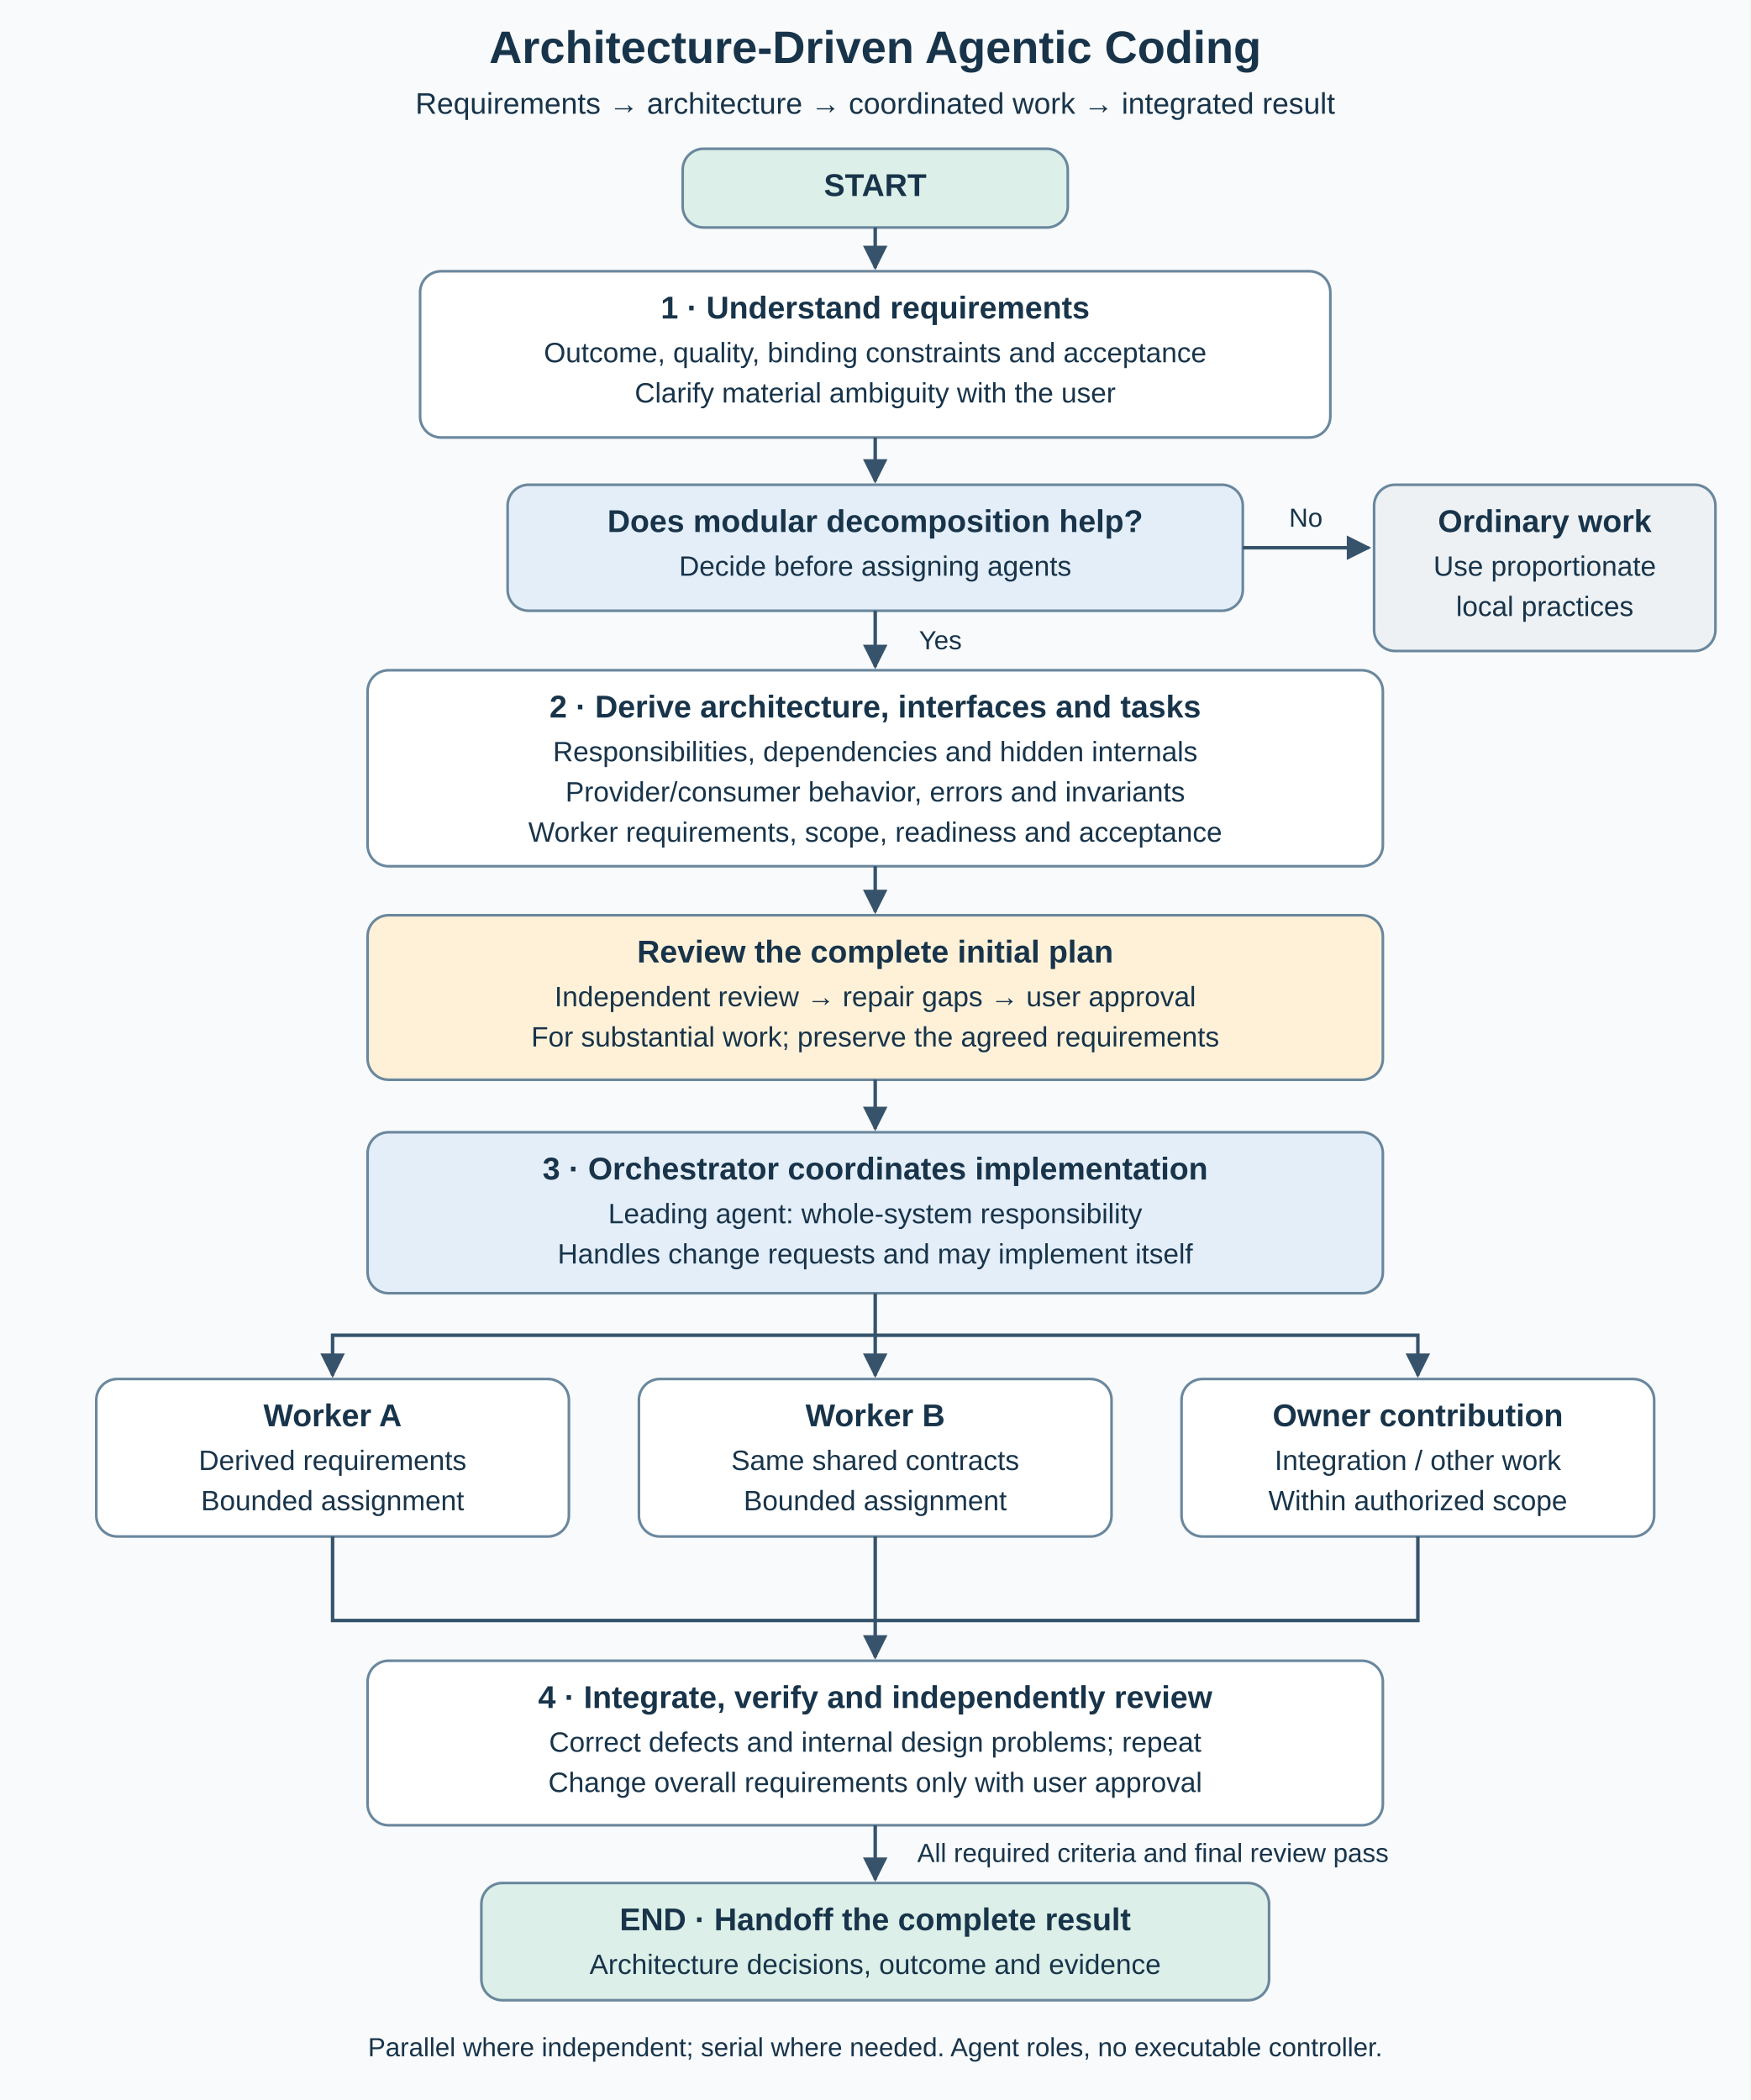
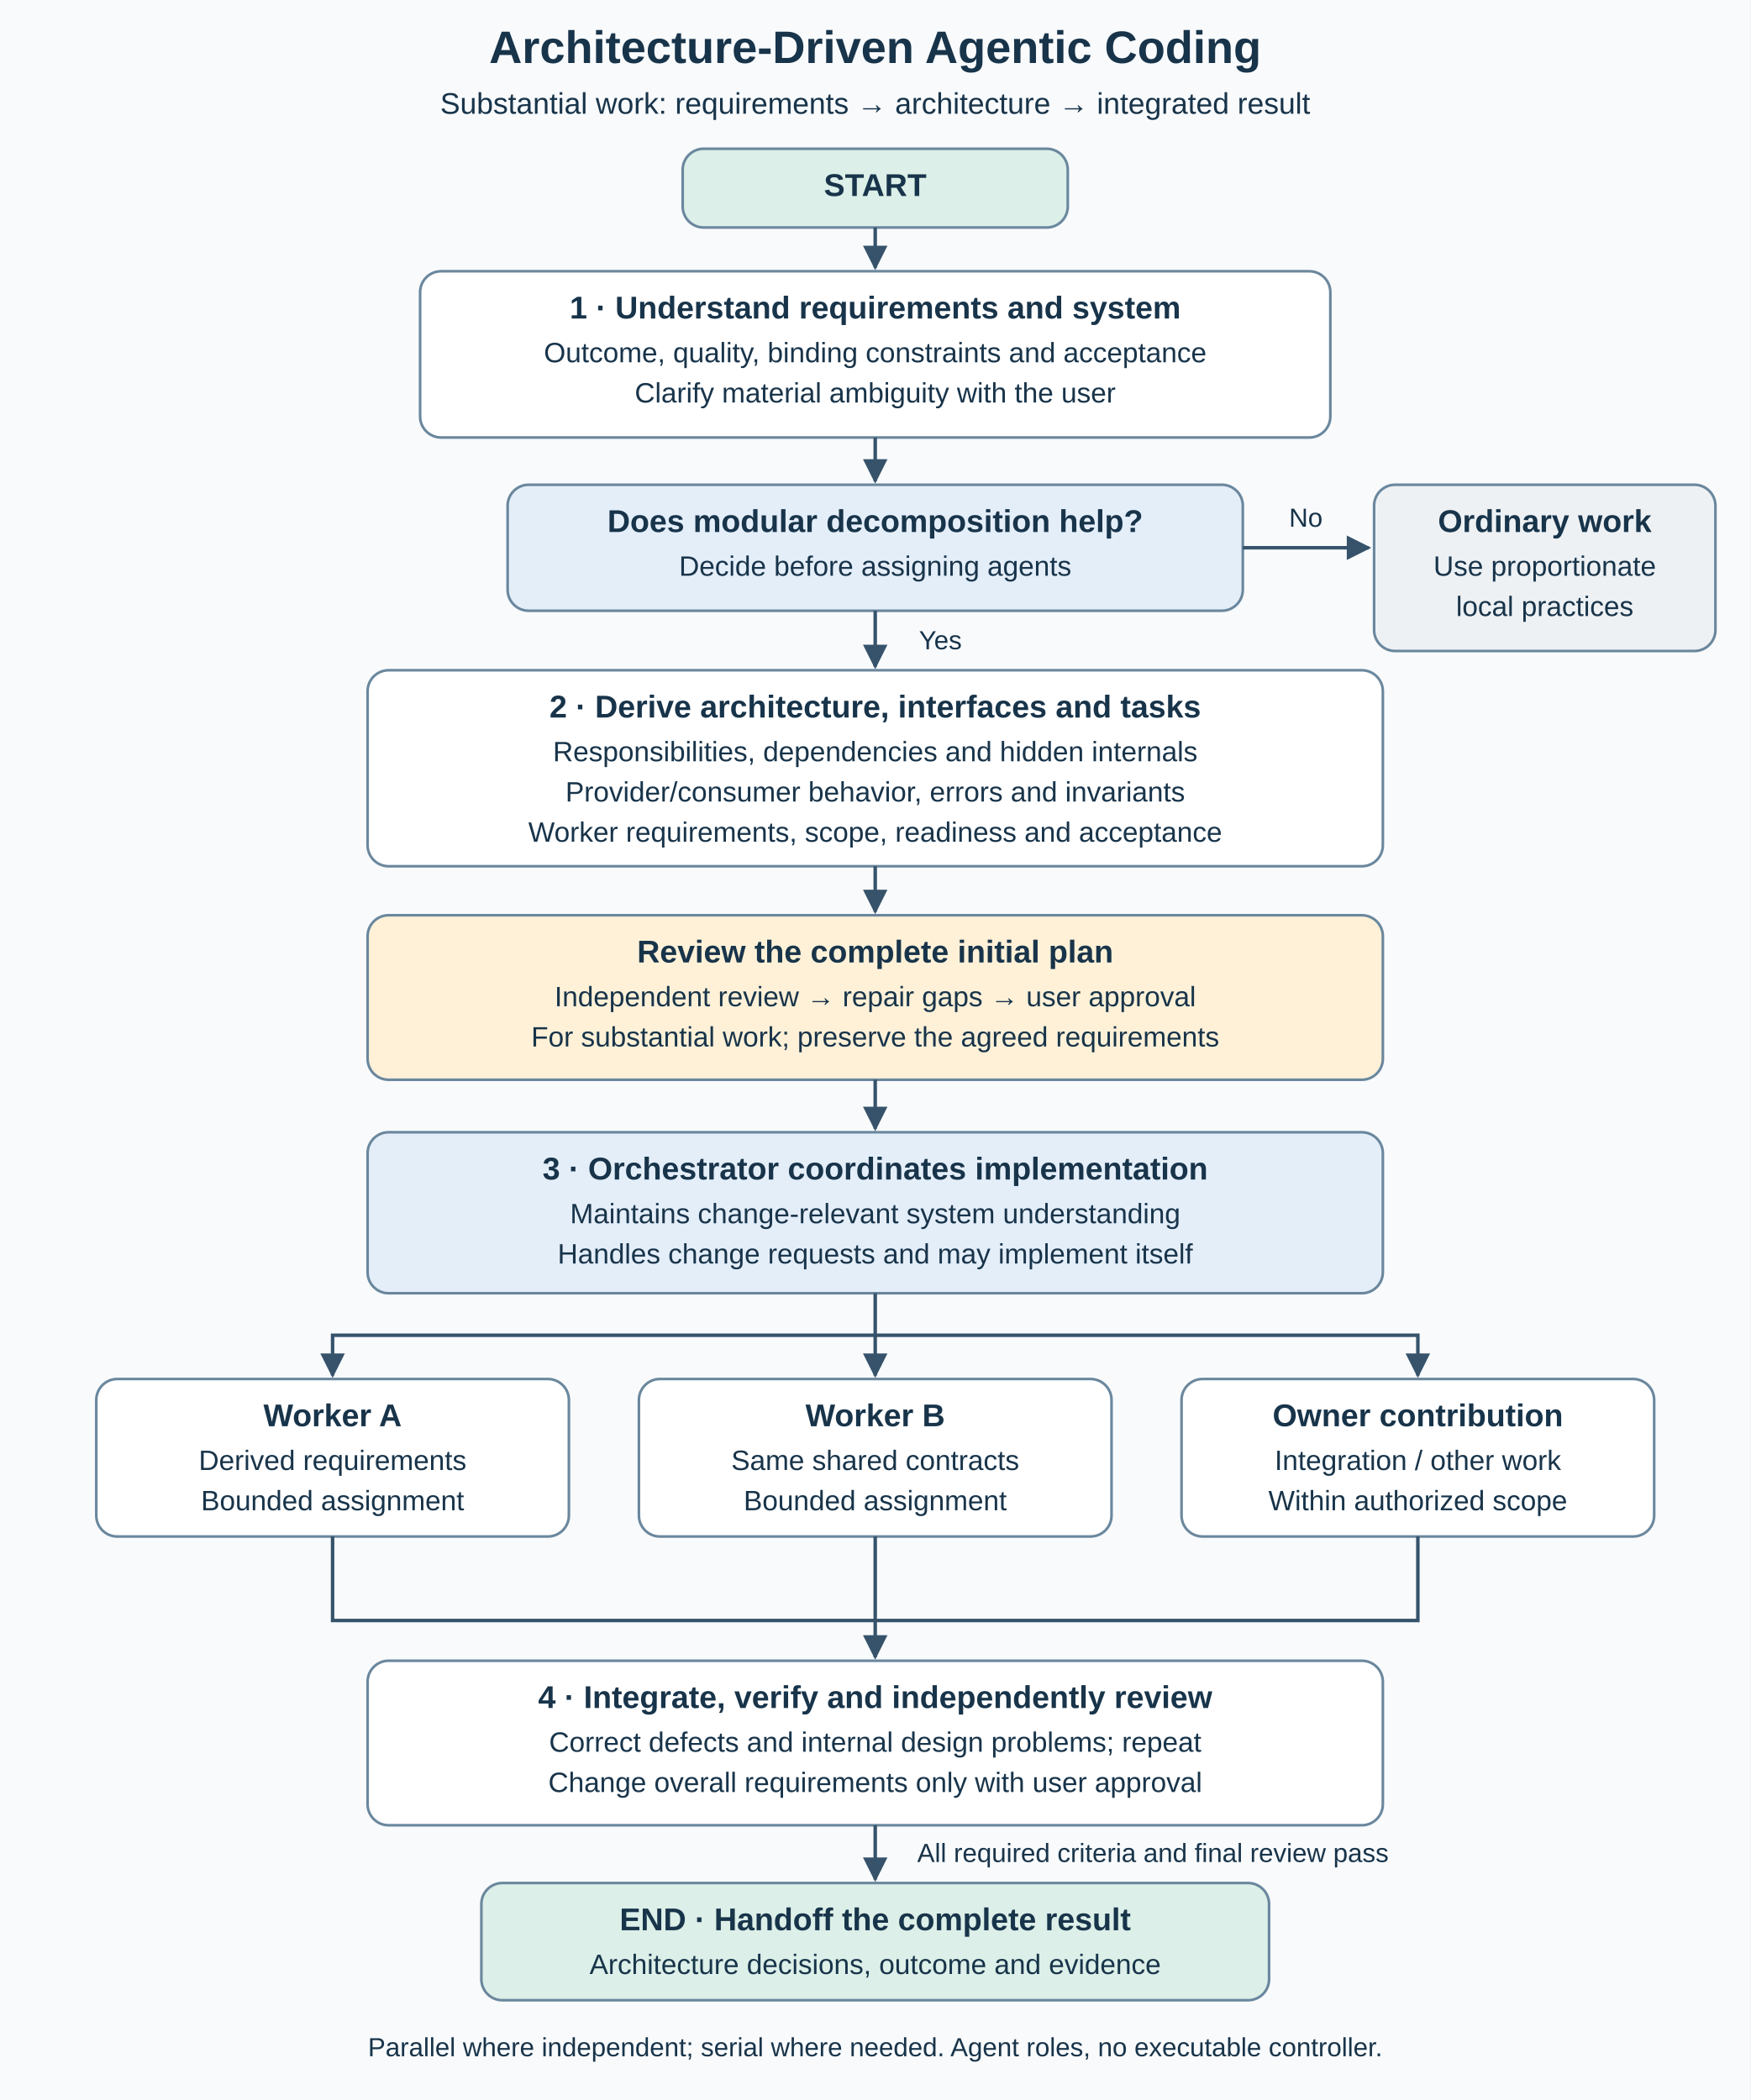
<svg xmlns="http://www.w3.org/2000/svg" width="1000" height="1200" viewBox="0 0 1000 1200" role="img" aria-label="ADAC: from requirements through architecture to completion">
  <defs>
    <marker id="arrow" viewBox="0 0 10 10" refX="9" refY="5" markerWidth="7" markerHeight="7" orient="auto-start-reverse">
      <path d="M 0 0 L 10 5 L 0 10 z" fill="#36536b" />
    </marker>
  </defs>
  <rect width="100%" height="100%" fill="#f8fafc" />
  <g font-family="Arial, Helvetica, sans-serif" fill="#18344a">
    <text x="500" y="36" text-anchor="middle" font-size="26" font-weight="bold">Architecture-Driven Agentic Coding</text>
-     <text x="500" y="65" text-anchor="middle" font-size="17" font-weight="normal">Requirements → architecture → coordinated work → integrated result</text>
+     <text x="500" y="65" text-anchor="middle" font-size="17" font-weight="normal">Substantial work: requirements → architecture → integrated result</text>
    <rect x="390" y="85" width="220" height="45" rx="12" fill="#dcefe8" stroke="#6a879d" stroke-width="1.5" />
    <text x="500.0" y="112" text-anchor="middle" font-size="18" font-weight="bold">START</text>
    <path d="M 500 130 V 153" fill="none" stroke="#36536b" stroke-width="2" marker-end="url(#arrow)" />
    <rect x="240" y="155" width="520" height="95" rx="12" fill="#ffffff" stroke="#6a879d" stroke-width="1.5" />
-     <text x="500.0" y="182" text-anchor="middle" font-size="18" font-weight="bold">1 · Understand requirements</text>
+     <text x="500.0" y="182" text-anchor="middle" font-size="18" font-weight="bold">1 · Understand requirements and system</text>
    <text x="500.0" y="207" text-anchor="middle" font-size="16" font-weight="normal">Outcome, quality, binding constraints and acceptance</text>
    <text x="500.0" y="230" text-anchor="middle" font-size="16" font-weight="normal">Clarify material ambiguity with the user</text>
    <path d="M 500 250 V 275" fill="none" stroke="#36536b" stroke-width="2" marker-end="url(#arrow)" />
    <rect x="290" y="277" width="420" height="72" rx="12" fill="#e4eef9" stroke="#6a879d" stroke-width="1.5" />
    <text x="500.0" y="304" text-anchor="middle" font-size="18" font-weight="bold">Does modular decomposition help?</text>
    <text x="500.0" y="329" text-anchor="middle" font-size="16" font-weight="normal">Decide before assigning agents</text>
    <path d="M 710 313 H 782" fill="none" stroke="#36536b" stroke-width="2" marker-end="url(#arrow)" />
    <text x="746" y="301" text-anchor="middle" font-size="15" font-weight="normal">No</text>
    <rect x="785" y="277" width="195" height="95" rx="12" fill="#edf1f4" stroke="#6a879d" stroke-width="1.5" />
    <text x="882.5" y="304" text-anchor="middle" font-size="18" font-weight="bold">Ordinary work</text>
    <text x="882.5" y="329" text-anchor="middle" font-size="16" font-weight="normal">Use proportionate</text>
    <text x="882.5" y="352" text-anchor="middle" font-size="16" font-weight="normal">local practices</text>
    <path d="M 500 349 V 381" fill="none" stroke="#36536b" stroke-width="2" marker-end="url(#arrow)" />
    <text x="525" y="371" text-anchor="start" font-size="15" font-weight="normal">Yes</text>
    <rect x="210" y="383" width="580" height="112" rx="12" fill="#ffffff" stroke="#6a879d" stroke-width="1.5" />
    <text x="500.0" y="410" text-anchor="middle" font-size="18" font-weight="bold">2 · Derive architecture, interfaces and tasks</text>
    <text x="500.0" y="435" text-anchor="middle" font-size="16" font-weight="normal">Responsibilities, dependencies and hidden internals</text>
    <text x="500.0" y="458" text-anchor="middle" font-size="16" font-weight="normal">Provider/consumer behavior, errors and invariants</text>
    <text x="500.0" y="481" text-anchor="middle" font-size="16" font-weight="normal">Worker requirements, scope, readiness and acceptance</text>
    <path d="M 500 495 V 521" fill="none" stroke="#36536b" stroke-width="2" marker-end="url(#arrow)" />
    <rect x="210" y="523" width="580" height="94" rx="12" fill="#fff1d8" stroke="#6a879d" stroke-width="1.5" />
    <text x="500.0" y="550" text-anchor="middle" font-size="18" font-weight="bold">Review the complete initial plan</text>
    <text x="500.0" y="575" text-anchor="middle" font-size="16" font-weight="normal">Independent review → repair gaps → user approval</text>
    <text x="500.0" y="598" text-anchor="middle" font-size="16" font-weight="normal">For substantial work; preserve the agreed requirements</text>
    <path d="M 500 617 V 645" fill="none" stroke="#36536b" stroke-width="2" marker-end="url(#arrow)" />
    <rect x="210" y="647" width="580" height="92" rx="12" fill="#e4eef9" stroke="#6a879d" stroke-width="1.5" />
    <text x="500.0" y="674" text-anchor="middle" font-size="18" font-weight="bold">3 · Orchestrator coordinates implementation</text>
-     <text x="500.0" y="699" text-anchor="middle" font-size="16" font-weight="normal">Leading agent: whole-system responsibility</text>
+     <text x="500.0" y="699" text-anchor="middle" font-size="16" font-weight="normal">Maintains change-relevant system understanding</text>
    <text x="500.0" y="722" text-anchor="middle" font-size="16" font-weight="normal">Handles change requests and may implement itself</text>
    <path d="M 500 739 V 763 H 190 V 786" fill="none" stroke="#36536b" stroke-width="2" marker-end="url(#arrow)" />
    <path d="M 500 763 V 786" fill="none" stroke="#36536b" stroke-width="2" marker-end="url(#arrow)" />
    <path d="M 500 763 H 810 V 786" fill="none" stroke="#36536b" stroke-width="2" marker-end="url(#arrow)" />
    <rect x="55" y="788" width="270" height="90" rx="12" fill="#ffffff" stroke="#6a879d" stroke-width="1.5" />
    <text x="190.0" y="815" text-anchor="middle" font-size="18" font-weight="bold">Worker A</text>
    <text x="190.0" y="840" text-anchor="middle" font-size="16" font-weight="normal">Derived requirements</text>
    <text x="190.0" y="863" text-anchor="middle" font-size="16" font-weight="normal">Bounded assignment</text>
    <rect x="365" y="788" width="270" height="90" rx="12" fill="#ffffff" stroke="#6a879d" stroke-width="1.5" />
    <text x="500.0" y="815" text-anchor="middle" font-size="18" font-weight="bold">Worker B</text>
    <text x="500.0" y="840" text-anchor="middle" font-size="16" font-weight="normal">Same shared contracts</text>
    <text x="500.0" y="863" text-anchor="middle" font-size="16" font-weight="normal">Bounded assignment</text>
    <rect x="675" y="788" width="270" height="90" rx="12" fill="#ffffff" stroke="#6a879d" stroke-width="1.5" />
    <text x="810.0" y="815" text-anchor="middle" font-size="18" font-weight="bold">Owner contribution</text>
    <text x="810.0" y="840" text-anchor="middle" font-size="16" font-weight="normal">Integration / other work</text>
    <text x="810.0" y="863" text-anchor="middle" font-size="16" font-weight="normal">Within authorized scope</text>
    <path d="M 190 878 V 926 H 500 V 947" fill="none" stroke="#36536b" stroke-width="2" marker-end="url(#arrow)" />
    <path d="M 810 878 V 926 H 500 M 500 878 V 926" fill="none" stroke="#36536b" stroke-width="2" />
    <rect x="210" y="949" width="580" height="94" rx="12" fill="#ffffff" stroke="#6a879d" stroke-width="1.5" />
    <text x="500.0" y="976" text-anchor="middle" font-size="18" font-weight="bold">4 · Integrate, verify and independently review</text>
    <text x="500.0" y="1001" text-anchor="middle" font-size="16" font-weight="normal">Correct defects and internal design problems; repeat</text>
    <text x="500.0" y="1024" text-anchor="middle" font-size="16" font-weight="normal">Change overall requirements only with user approval</text>
    <path d="M 500 1043 V 1074" fill="none" stroke="#36536b" stroke-width="2" marker-end="url(#arrow)" />
    <text x="524" y="1064" text-anchor="start" font-size="15" font-weight="normal">All required criteria and final review pass</text>
    <rect x="275" y="1076" width="450" height="67" rx="12" fill="#dcefe8" stroke="#6a879d" stroke-width="1.5" />
    <text x="500.0" y="1103" text-anchor="middle" font-size="18" font-weight="bold">END · Handoff the complete result</text>
    <text x="500.0" y="1128" text-anchor="middle" font-size="16" font-weight="normal">Architecture decisions, outcome and evidence</text>
    <text x="500" y="1175" text-anchor="middle" font-size="15" font-weight="normal">Parallel where independent; serial where needed. Agent roles, no executable controller.</text>
  </g>
</svg>
